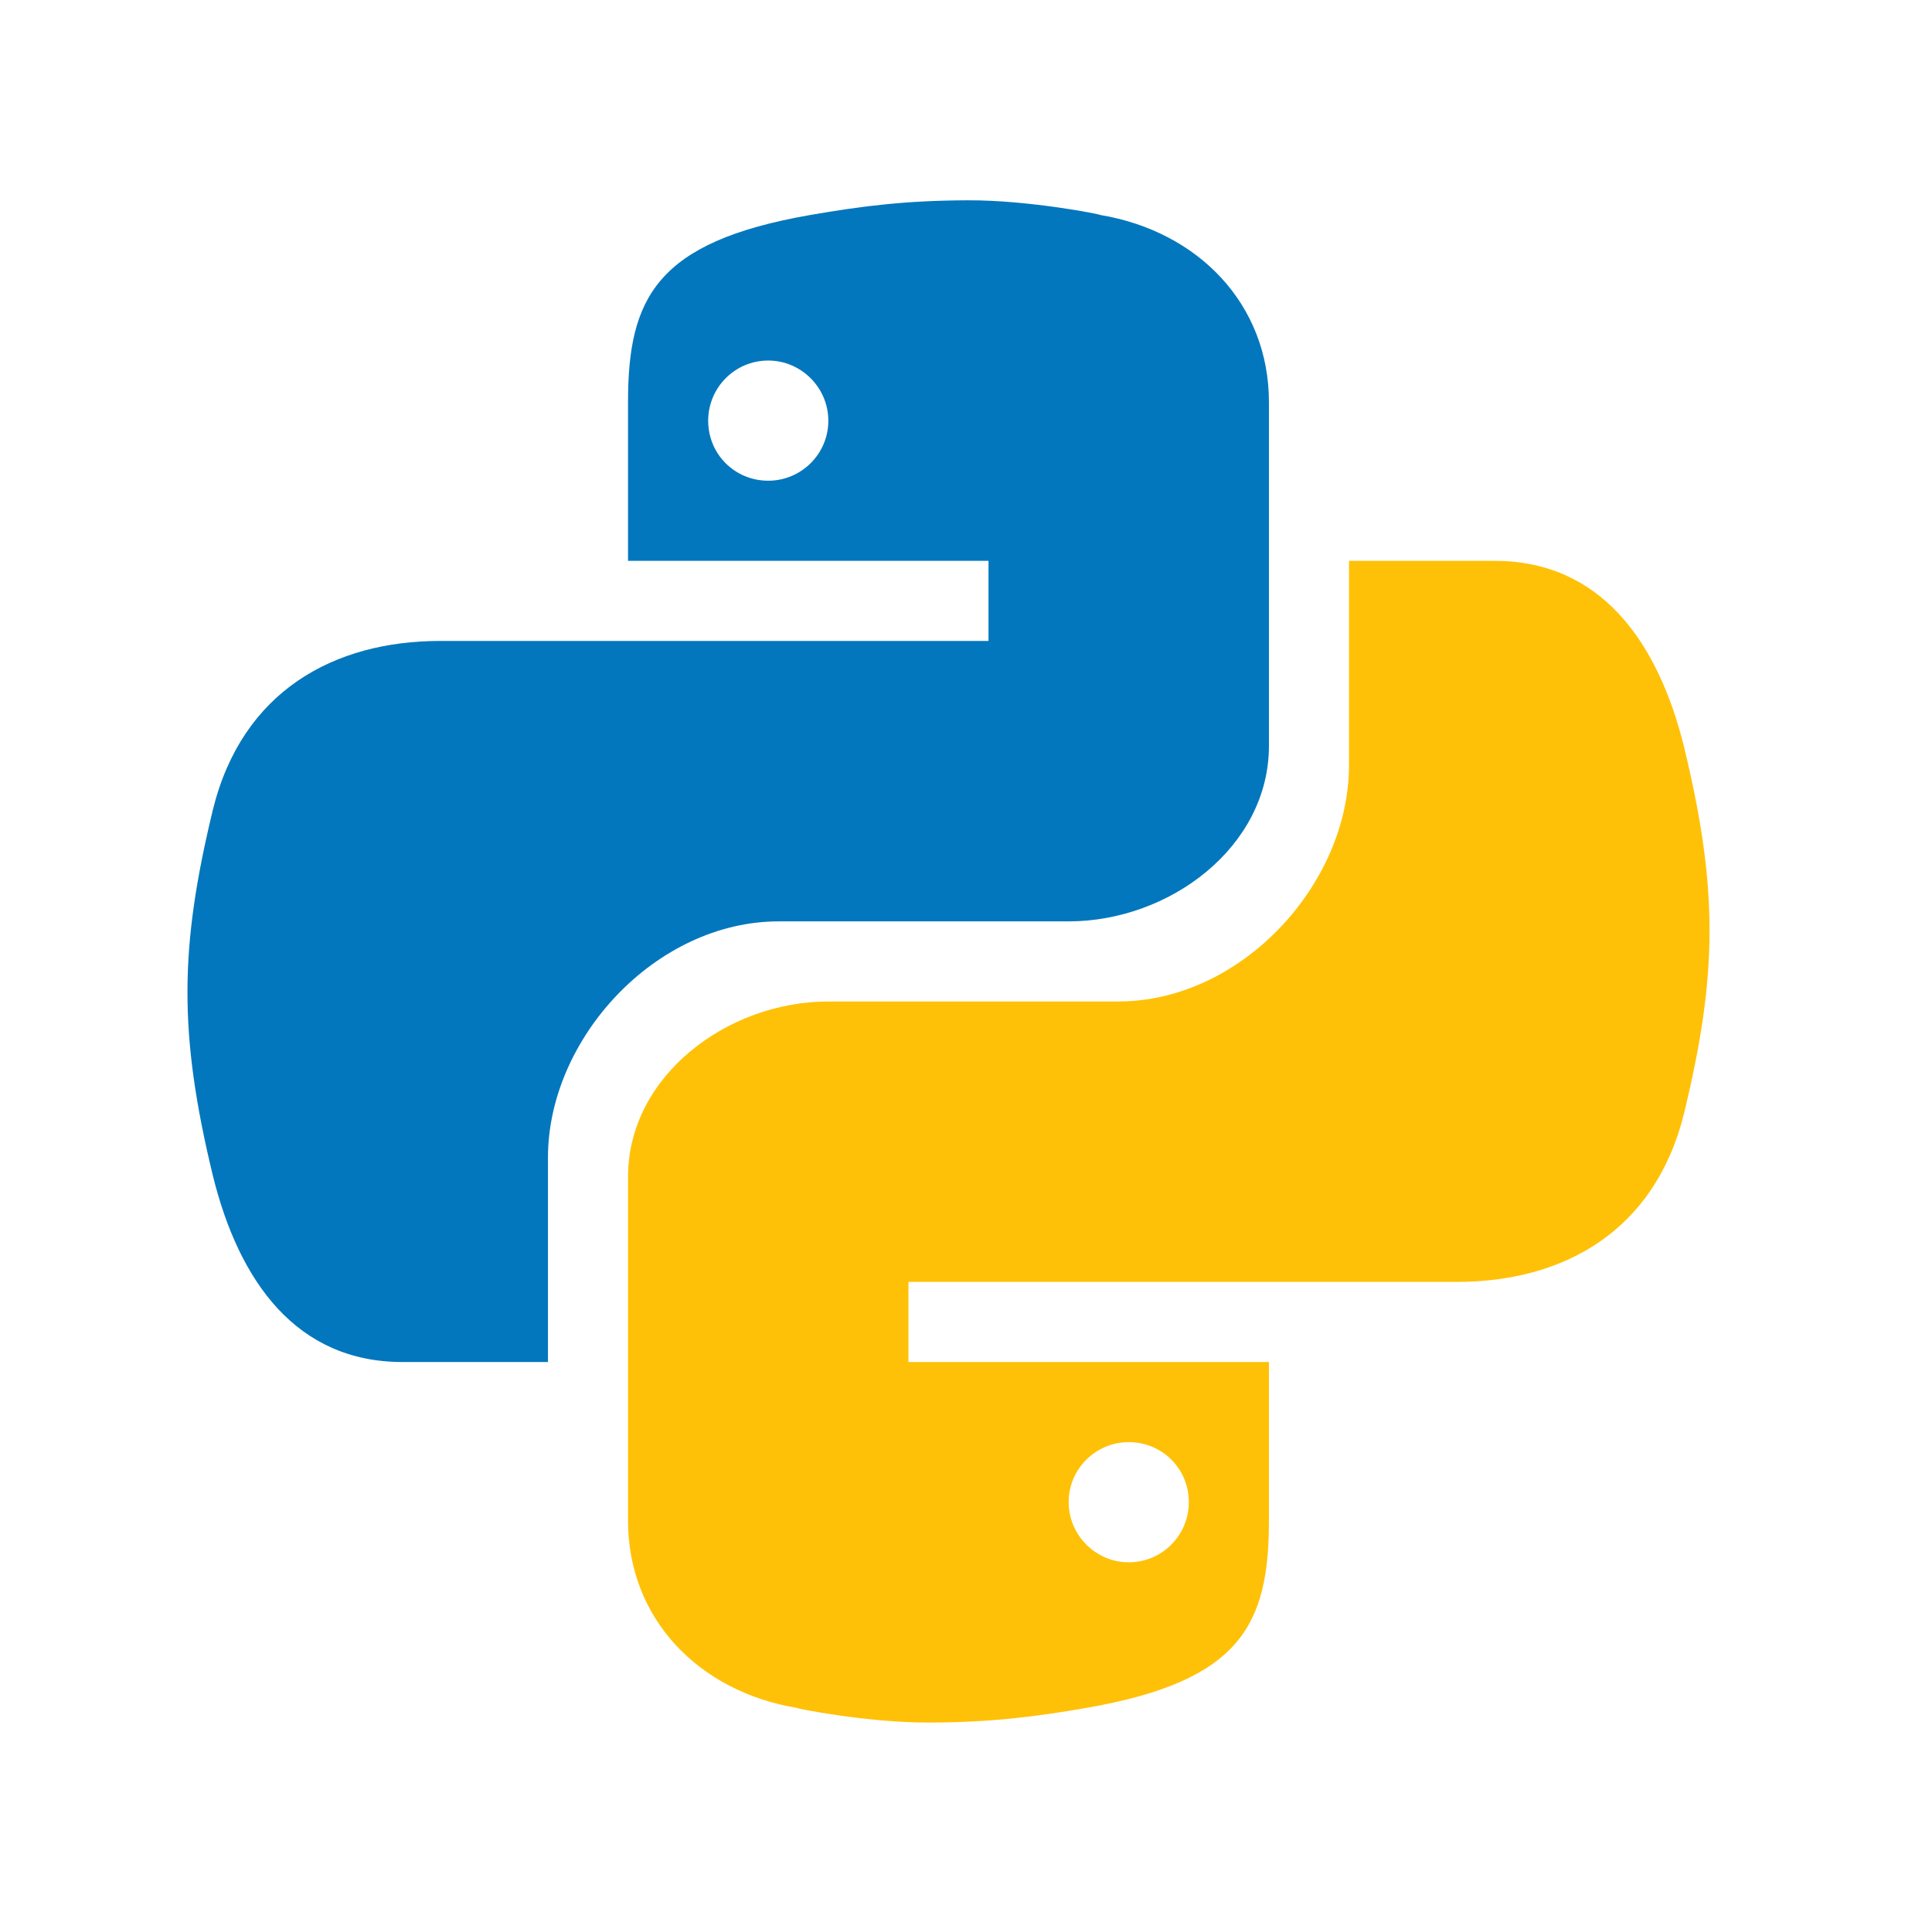
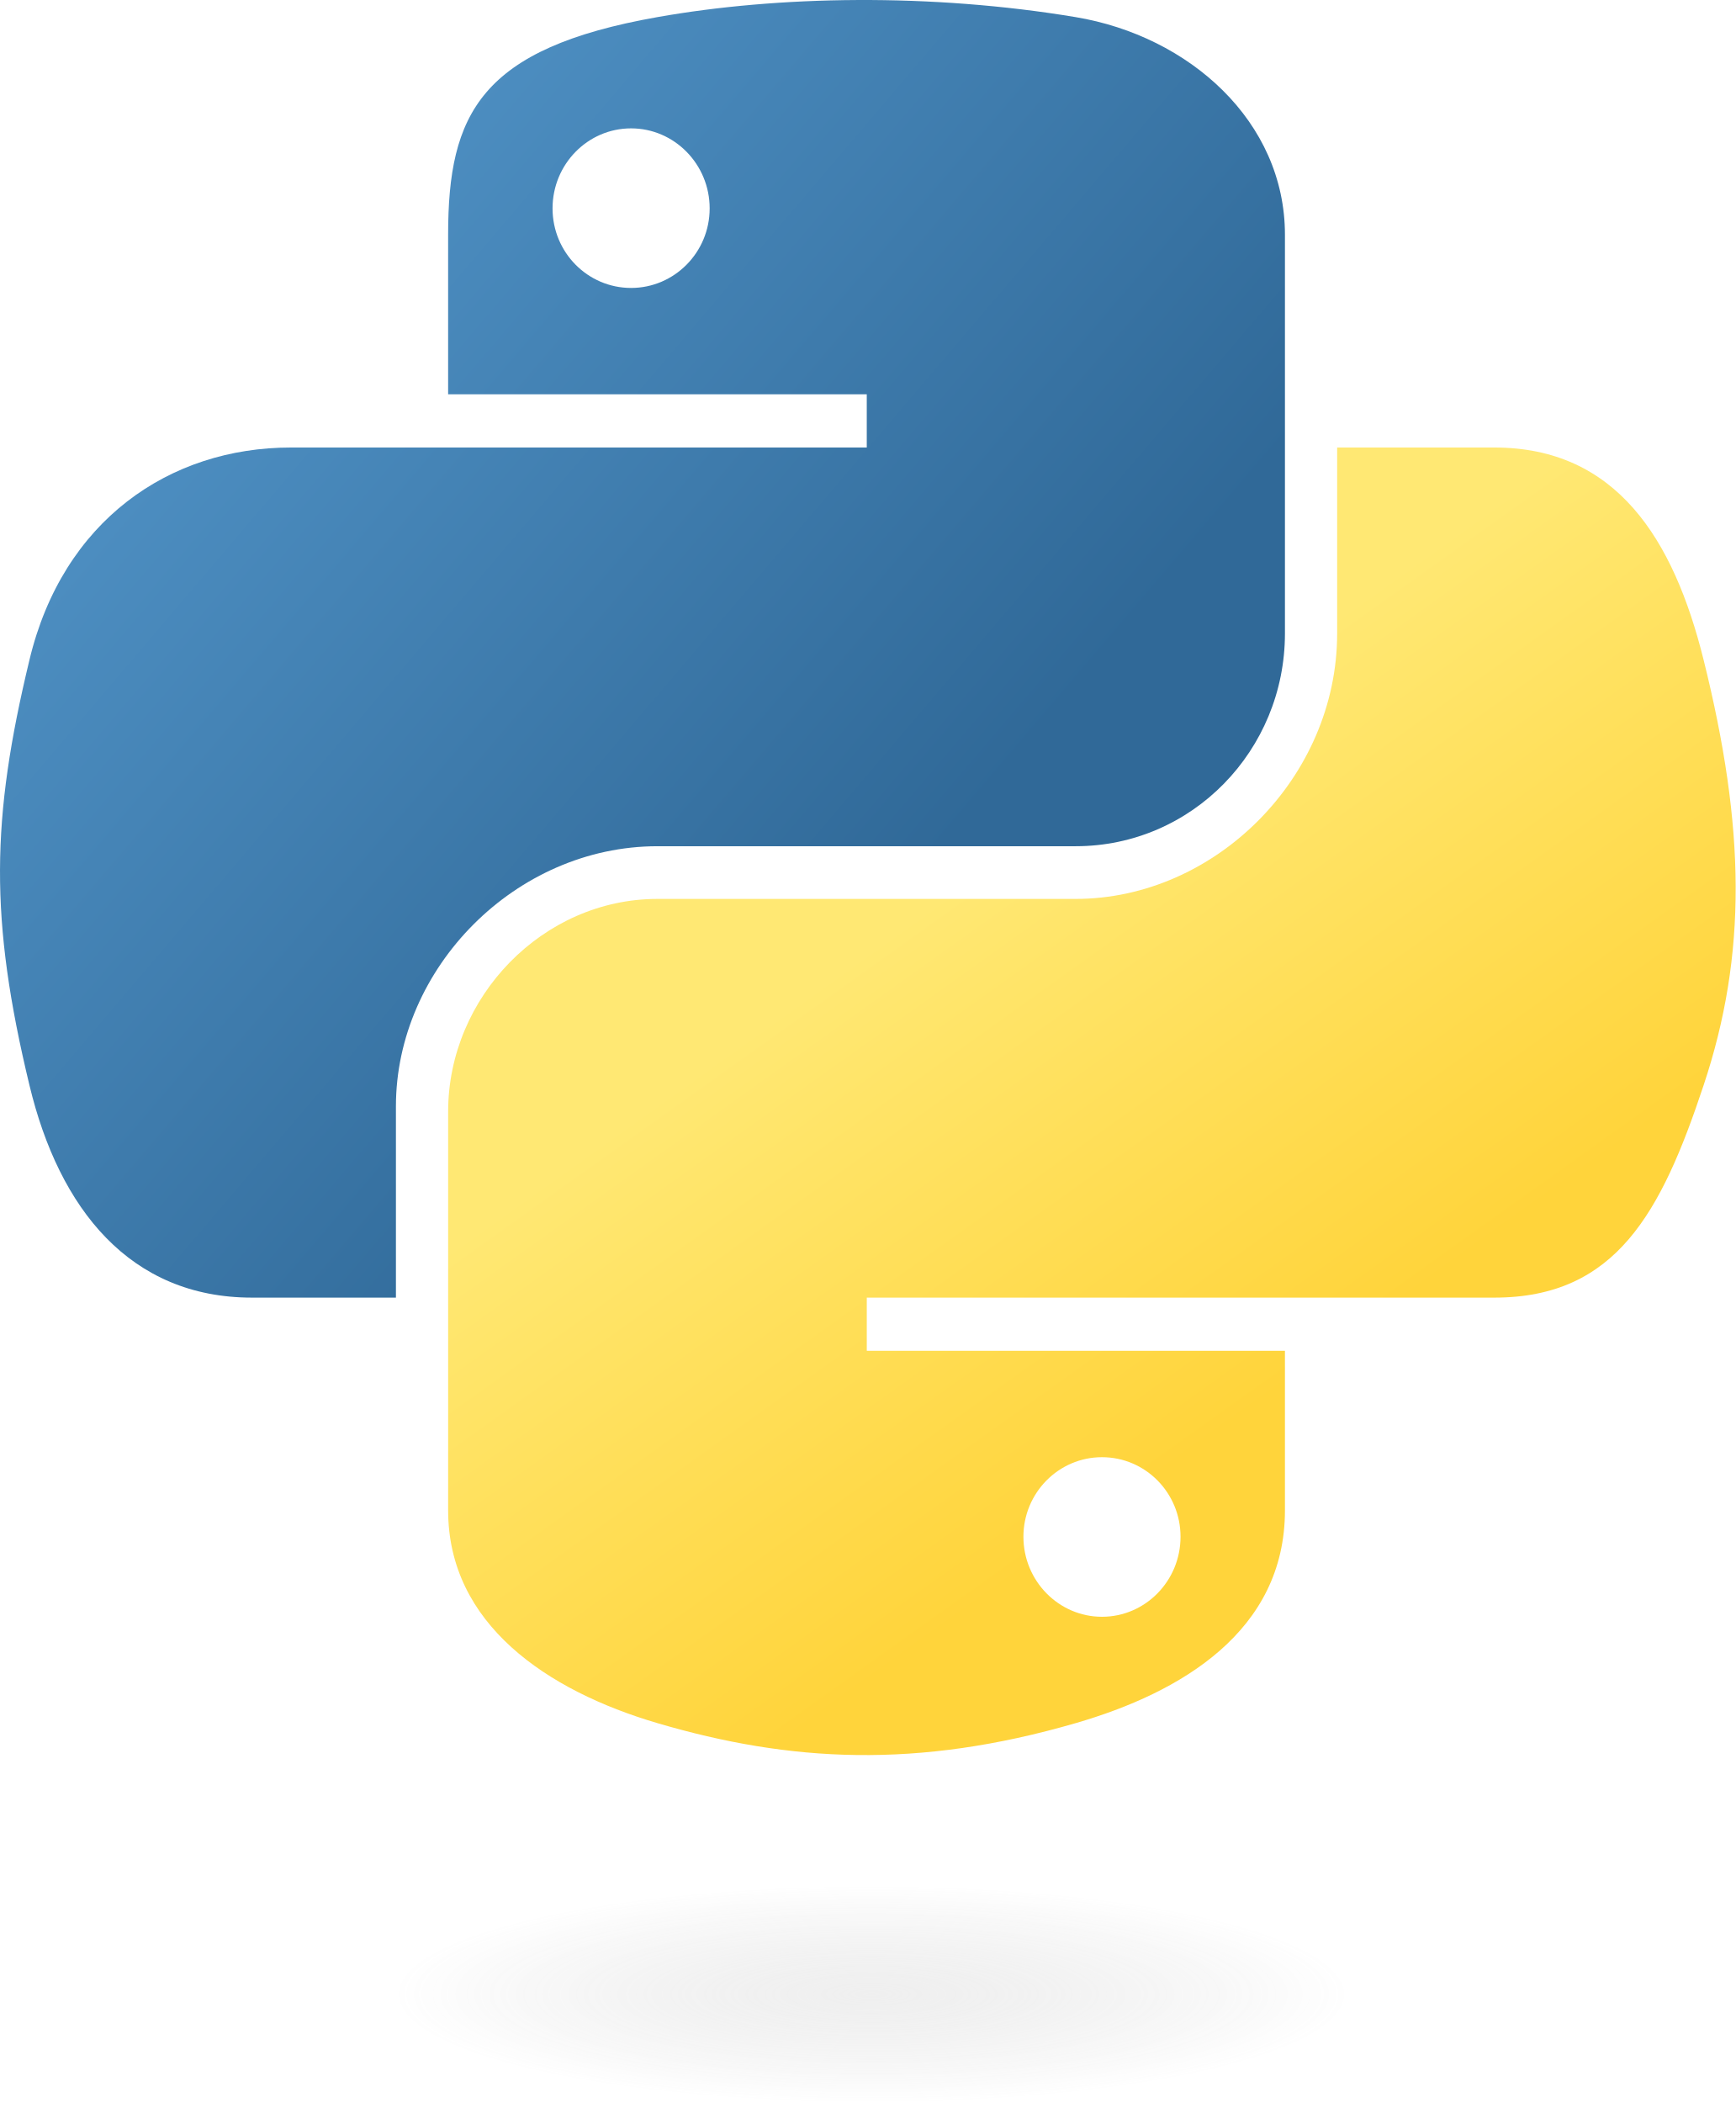
- <svg xmlns="http://www.w3.org/2000/svg" viewBox="0 0 48 48" width="410px" height="408px">
-   <path fill="#0277BD" d="M24.047,5c-1.555,0.005-2.633,0.142-3.936,0.367c-3.848,0.67-4.549,2.077-4.549,4.67V14h9v2H15.22h-4.35c-2.636,0-4.943,1.242-5.674,4.219c-0.826,3.417-0.863,5.557,0,9.125C5.851,32.005,7.294,34,9.931,34h3.632v-5.104c0-2.966,2.686-5.896,5.764-5.896h7.236c2.523,0,5-1.862,5-4.377v-8.586c0-2.439-1.759-4.263-4.218-4.672C27.406,5.359,25.589,4.994,24.047,5z M19.063,9c0.821,0,1.5,0.677,1.5,1.502c0,0.833-0.679,1.498-1.5,1.498c-0.837,0-1.5-0.664-1.5-1.498C17.563,9.68,18.226,9,19.063,9z" />
-   <path fill="#FFC107" d="M23.078,43c1.555-0.005,2.633-0.142,3.936-0.367c3.848-0.67,4.549-2.077,4.549-4.67V34h-9v-2h9.343h4.35c2.636,0,4.943-1.242,5.674-4.219c0.826-3.417,0.863-5.557,0-9.125C41.274,15.995,39.831,14,37.194,14h-3.632v5.104c0,2.966-2.686,5.896-5.764,5.896h-7.236c-2.523,0-5,1.862-5,4.377v8.586c0,2.439,1.759,4.263,4.218,4.672C19.719,42.641,21.536,43.006,23.078,43z M28.063,39c-0.821,0-1.5-0.677-1.5-1.502c0-0.833,0.679-1.498,1.5-1.498c0.837,0,1.5,0.664,1.5,1.498C29.563,38.32,28.899,39,28.063,39z" />
+ <svg xmlns="http://www.w3.org/2000/svg" xmlns:xlink="http://www.w3.org/1999/xlink" version="1.0" id="svg2" width="83.371pt" height="101.001pt">
+   <defs id="defs4">
+     <linearGradient id="linearGradient2795">
+       <stop style="stop-color:#b8b8b8;stop-opacity:0.498;" offset="0" id="stop2797" />
+       <stop style="stop-color:#7f7f7f;stop-opacity:0;" offset="1" id="stop2799" />
+     </linearGradient>
+     <linearGradient id="linearGradient2787">
+       <stop style="stop-color:#7f7f7f;stop-opacity:0.5;" offset="0" id="stop2789" />
+       <stop style="stop-color:#7f7f7f;stop-opacity:0;" offset="1" id="stop2791" />
+     </linearGradient>
+     <linearGradient id="linearGradient3676">
+       <stop style="stop-color:#b2b2b2;stop-opacity:0.5;" offset="0" id="stop3678" />
+       <stop style="stop-color:#b3b3b3;stop-opacity:0;" offset="1" id="stop3680" />
+     </linearGradient>
+     <linearGradient id="linearGradient3236">
+       <stop style="stop-color:#f4f4f4;stop-opacity:1" offset="0" id="stop3244" />
+       <stop style="stop-color:white;stop-opacity:1" offset="1" id="stop3240" />
+     </linearGradient>
+     <linearGradient id="linearGradient4671">
+       <stop style="stop-color:#ffd43b;stop-opacity:1;" offset="0" id="stop4673" />
+       <stop style="stop-color:#ffe873;stop-opacity:1" offset="1" id="stop4675" />
+     </linearGradient>
+     <linearGradient id="linearGradient4689">
+       <stop style="stop-color:#5a9fd4;stop-opacity:1;" offset="0" id="stop4691" />
+       <stop style="stop-color:#306998;stop-opacity:1;" offset="1" id="stop4693" />
+     </linearGradient>
+     <linearGradient x1="224.24" y1="144.757" x2="-65.309" y2="144.757" id="linearGradient2987" xlink:href="#linearGradient4671" gradientUnits="userSpaceOnUse" gradientTransform="translate(100.2702,99.61116)" />
+     <linearGradient x1="172.942" y1="77.476" x2="26.67" y2="76.313" id="linearGradient2990" xlink:href="#linearGradient4689" gradientUnits="userSpaceOnUse" gradientTransform="translate(100.2702,99.61116)" />
+     <linearGradient xlink:href="#linearGradient4689" id="linearGradient2587" gradientUnits="userSpaceOnUse" gradientTransform="translate(100.2702,99.61116)" x1="172.942" y1="77.476" x2="26.67" y2="76.313" />
+     <linearGradient xlink:href="#linearGradient4671" id="linearGradient2589" gradientUnits="userSpaceOnUse" gradientTransform="translate(100.2702,99.61116)" x1="224.24" y1="144.757" x2="-65.309" y2="144.757" />
+     <linearGradient xlink:href="#linearGradient4689" id="linearGradient2248" gradientUnits="userSpaceOnUse" gradientTransform="translate(100.2702,99.61116)" x1="172.942" y1="77.476" x2="26.67" y2="76.313" />
+     <linearGradient xlink:href="#linearGradient4671" id="linearGradient2250" gradientUnits="userSpaceOnUse" gradientTransform="translate(100.2702,99.61116)" x1="224.24" y1="144.757" x2="-65.309" y2="144.757" />
+     <linearGradient xlink:href="#linearGradient4671" id="linearGradient2255" gradientUnits="userSpaceOnUse" gradientTransform="matrix(0.562541,0,0,0.567972,-11.5974,-7.60954)" x1="224.24" y1="144.757" x2="-65.309" y2="144.757" />
+     <linearGradient xlink:href="#linearGradient4689" id="linearGradient2258" gradientUnits="userSpaceOnUse" gradientTransform="matrix(0.562541,0,0,0.567972,-11.5974,-7.60954)" x1="172.942" y1="76.176" x2="26.67" y2="76.313" />
+     <radialGradient xlink:href="#linearGradient2795" id="radialGradient2801" cx="61.519" cy="132.286" fx="61.519" fy="132.286" r="29.037" gradientTransform="matrix(1,0,0,0.177966,0,108.7434)" gradientUnits="userSpaceOnUse" />
+     <linearGradient xlink:href="#linearGradient4671" id="linearGradient1475" gradientUnits="userSpaceOnUse" gradientTransform="matrix(0.562541,0,0,0.567972,-14.99112,-11.70237)" x1="150.961" y1="192.352" x2="112.031" y2="137.273" />
+     <linearGradient xlink:href="#linearGradient4689" id="linearGradient1478" gradientUnits="userSpaceOnUse" gradientTransform="matrix(0.562541,0,0,0.567972,-14.99112,-11.70237)" x1="26.649" y1="20.604" x2="135.665" y2="114.398" />
+     <radialGradient xlink:href="#linearGradient2795" id="radialGradient1480" gradientUnits="userSpaceOnUse" gradientTransform="matrix(1.7490565e-8,-0.239947,1.054668,3.7915457e-7,-83.7008,142.462)" cx="61.519" cy="132.286" fx="61.519" fy="132.286" r="29.037" />
+   </defs>
+   <path style="fill:url(#linearGradient1478);fill-opacity:1" d="M 54.919,9.1927421e-4 C 50.335,0.022 45.958,0.413 42.106,1.095 30.76,3.099 28.7,7.295 28.7,15.032 v 10.219 h 26.812 v 3.406 h -26.812 -10.062 c -7.792,0 -14.616,4.684 -16.75,13.594 -2.462,10.213 -2.571,16.586 0,27.25 1.906,7.938 6.458,13.594 14.25,13.594 h 9.219 v -12.25 c 0,-8.85 7.657,-16.656 16.75,-16.656 h 26.781 c 7.455,0 13.406,-6.138 13.406,-13.625 v -25.531 c 0,-7.266 -6.13,-12.725 -13.406,-13.937 C 64.282,0.328 59.502,-0.02 54.919,9.1927421e-4 Z m -14.5,8.219 c 2.77,0 5.031,2.299 5.031,5.125 -2e-6,2.816 -2.262,5.094 -5.031,5.094 -2.779,-1e-6 -5.031,-2.277 -5.031,-5.094 -10e-7,-2.826 2.252,-5.125 5.031,-5.125 z" id="path1948" />
+   <path style="fill:url(#linearGradient1475);fill-opacity:1" d="m 85.638,28.657 v 11.906 c 0,9.231 -7.826,17 -16.75,17 h -26.781 c -7.336,0 -13.406,6.278 -13.406,13.625 v 25.531 c 0,7.266 6.319,11.54 13.406,13.625 8.487,2.496 16.626,2.947 26.781,0 6.75,-1.954 13.406,-5.888 13.406,-13.625 V 86.501 h -26.781 v -3.406 h 26.781 13.406 c 7.792,0 10.696,-5.435 13.406,-13.594 2.799,-8.399 2.68,-16.476 0,-27.25 -1.926,-7.757 -5.604,-13.594 -13.406,-13.594 z m -15.062,64.656 c 2.779,3e-6 5.031,2.277 5.031,5.094 -2e-6,2.826 -2.252,5.125 -5.031,5.125 -2.77,0 -5.031,-2.299 -5.031,-5.125 2e-6,-2.816 2.262,-5.094 5.031,-5.094 z" id="path1950" />
+   <ellipse style="opacity:0.444;fill:url(#radialGradient1480);fill-opacity:1;fill-rule:nonzero;stroke:none;stroke-width:15.417;stroke-miterlimit:4;stroke-dasharray:none;stroke-opacity:1" id="path1894" cx="55.817" cy="127.701" rx="35.931" ry="6.967" />
</svg>
